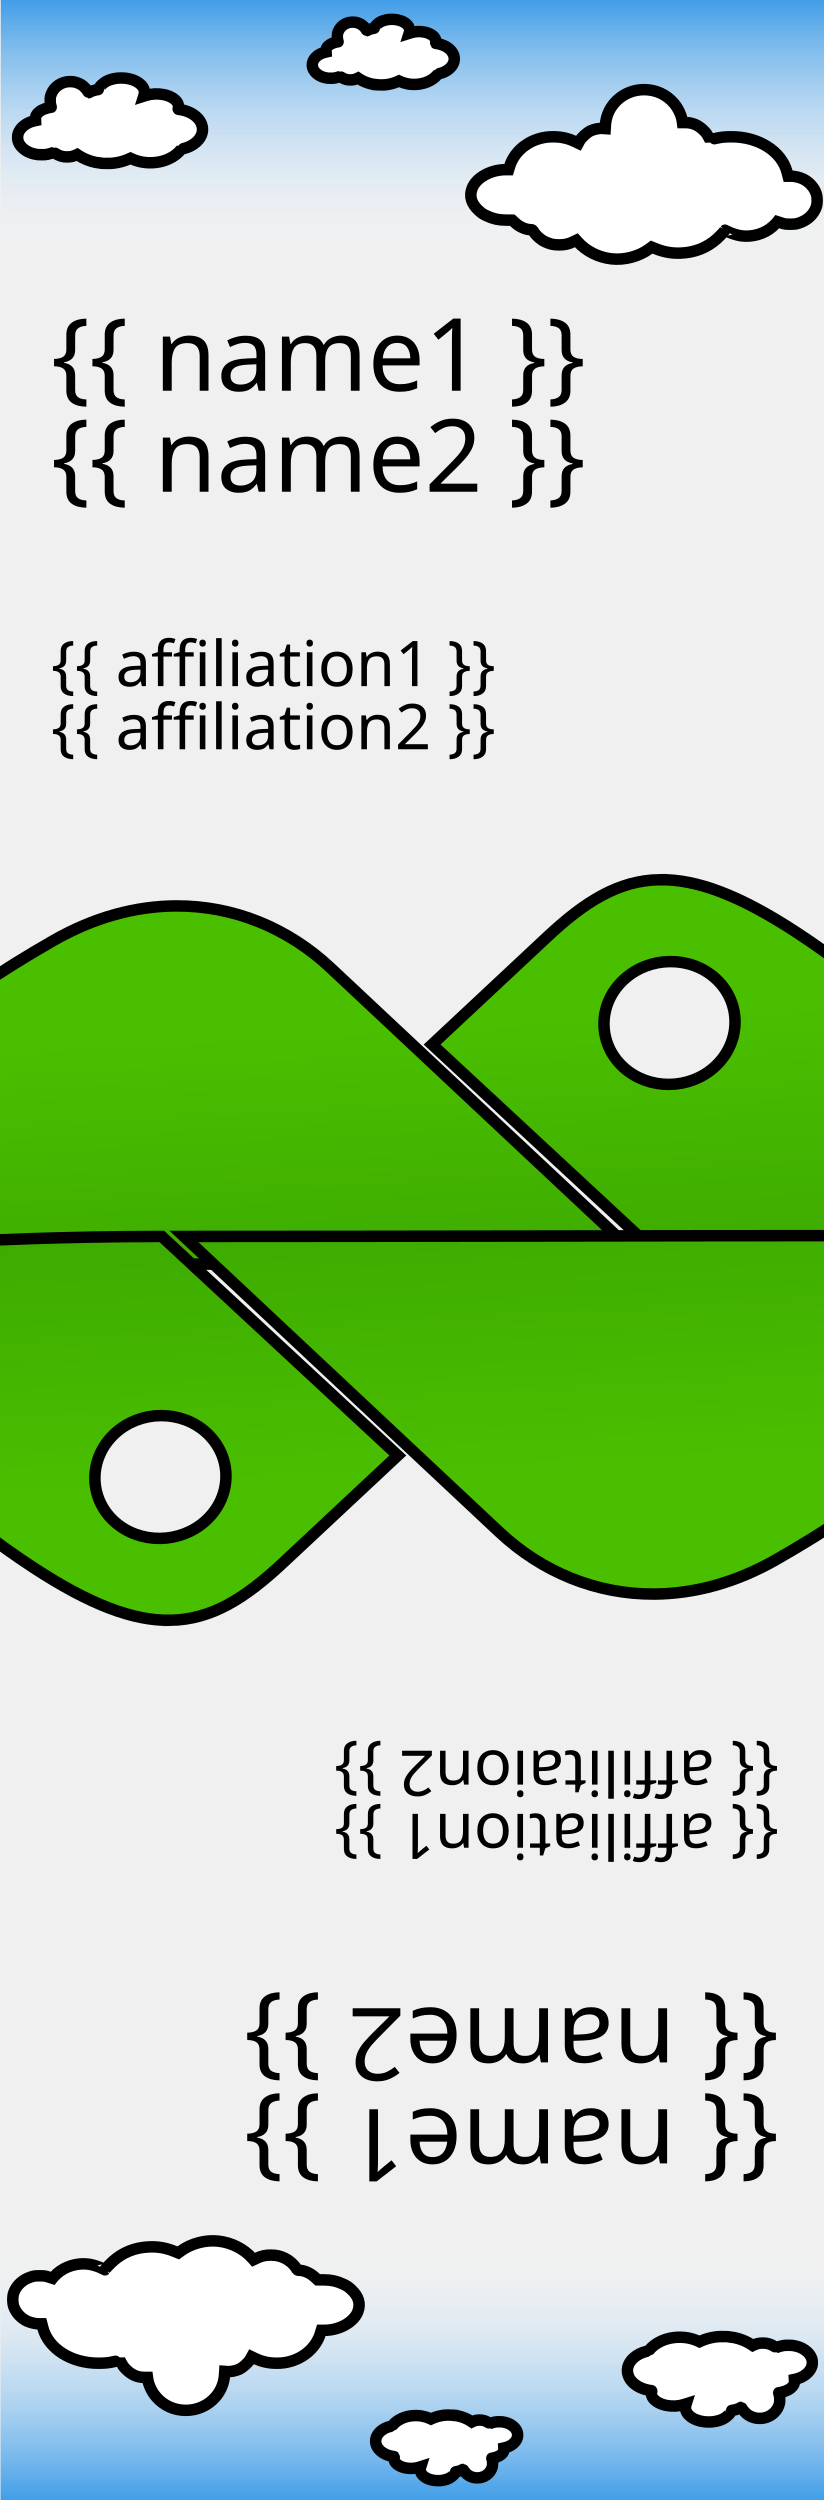
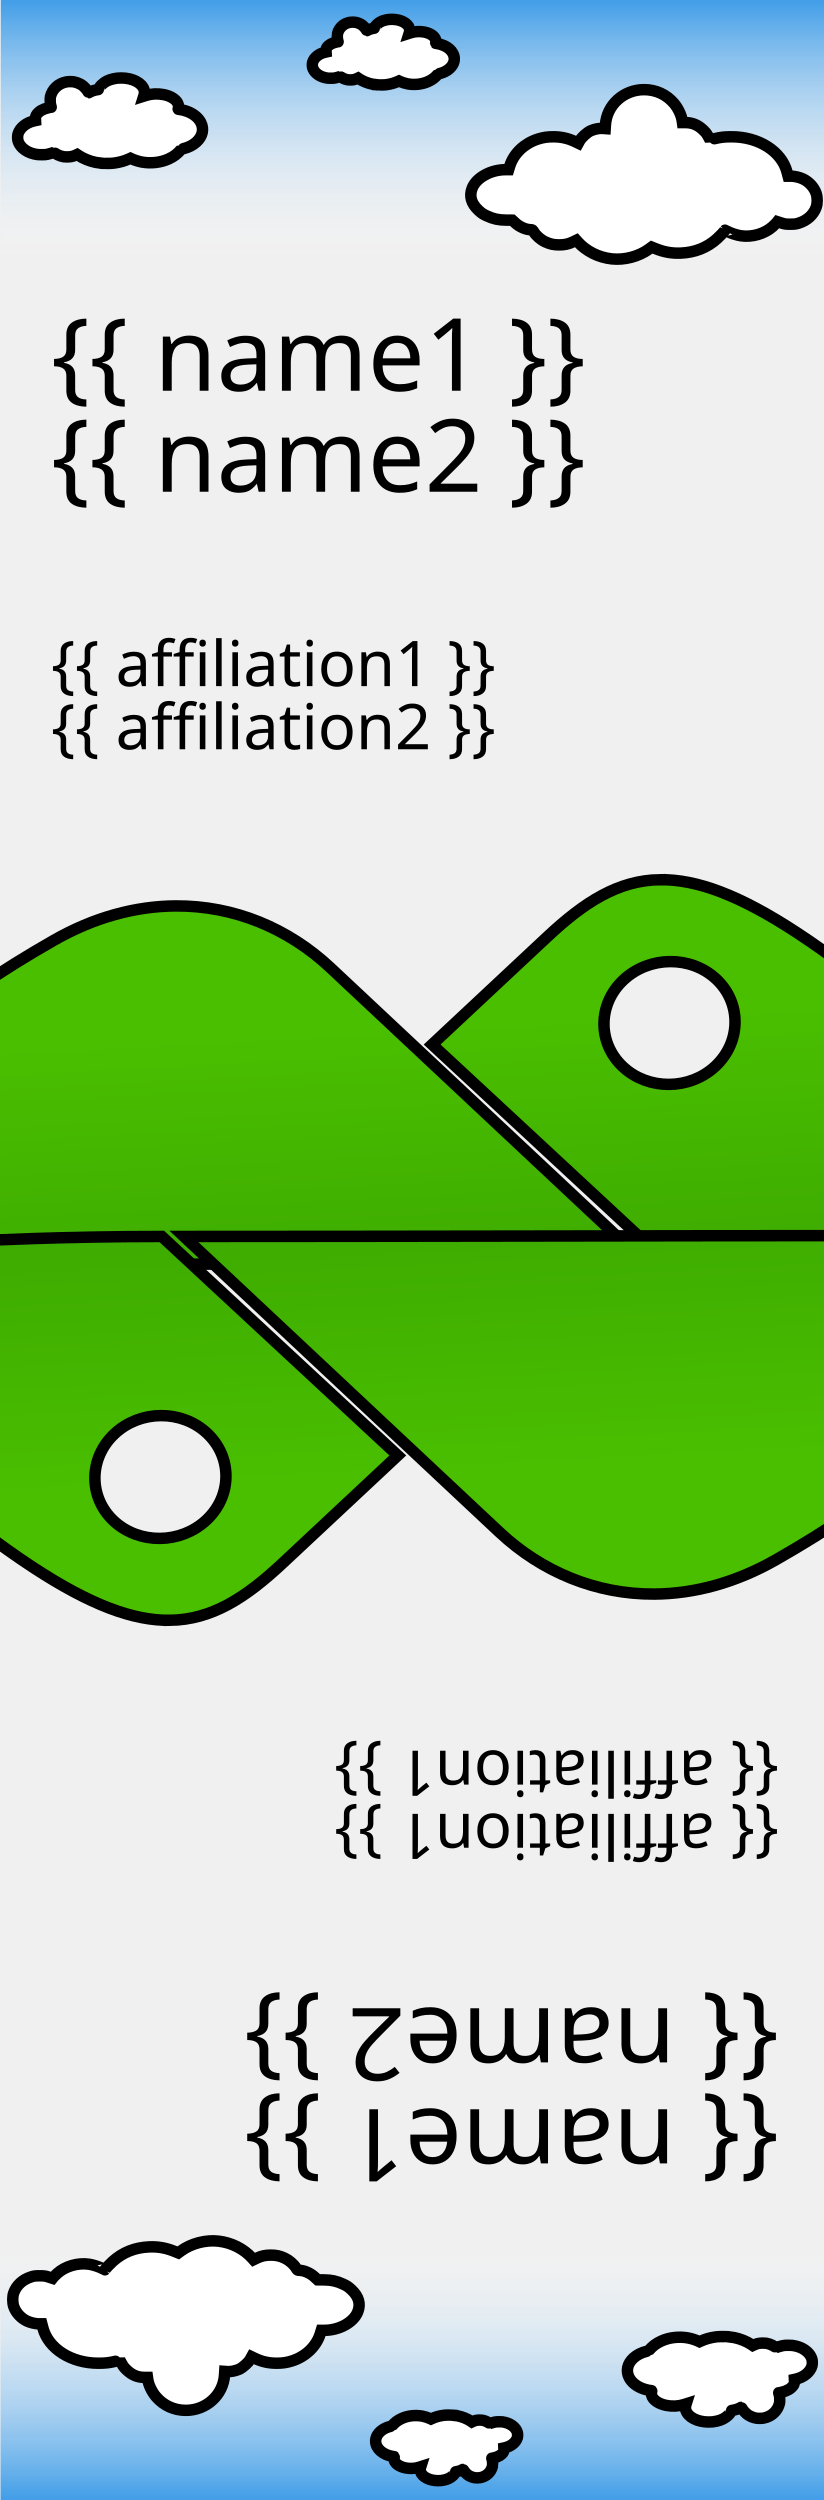
<svg xmlns="http://www.w3.org/2000/svg" xmlns:xlink="http://www.w3.org/1999/xlink" version="1.1" id="svg8019" viewBox="0 0 326.25 990" height="11in" width="3.625in">
  <defs id="defs8021">
    <linearGradient id="linearGradient8426">
      <stop style="stop-color:#449fe8;stop-opacity:1" offset="0" id="stop8428" />
      <stop style="stop-color:#ffffff;stop-opacity:0" offset="1" id="stop8430" />
    </linearGradient>
    <linearGradient id="linearGradient6747">
      <stop style="stop-color:#3c9c00;stop-opacity:1" offset="0" id="stop6749" />
      <stop style="stop-color:#309600;stop-opacity:1;" offset="1" id="stop6751" />
    </linearGradient>
    <clipPath clipPathUnits="userSpaceOnUse" id="clipPath3055">
      <path d="M 0,0 487,0 487,172 0,172 0,0 Z" id="path3057" />
    </clipPath>
    <linearGradient id="linearGradient2795">
      <stop id="stop2797" offset="0" style="stop-color:#b8b8b8;stop-opacity:0.498;" />
      <stop id="stop2799" offset="1" style="stop-color:#7f7f7f;stop-opacity:0;" />
    </linearGradient>
    <linearGradient id="linearGradient2787">
      <stop id="stop2789" offset="0" style="stop-color:#7f7f7f;stop-opacity:0.5;" />
      <stop id="stop2791" offset="1" style="stop-color:#7f7f7f;stop-opacity:0;" />
    </linearGradient>
    <linearGradient id="linearGradient3676">
      <stop id="stop3678" offset="0" style="stop-color:#b2b2b2;stop-opacity:0.5;" />
      <stop id="stop3680" offset="1" style="stop-color:#b3b3b3;stop-opacity:0;" />
    </linearGradient>
    <linearGradient id="linearGradient3236">
      <stop id="stop3244" offset="0" style="stop-color:#f4f4f4;stop-opacity:1" />
      <stop id="stop3240" offset="1" style="stop-color:white;stop-opacity:1" />
    </linearGradient>
    <linearGradient id="linearGradient4671">
      <stop id="stop4673" offset="0" style="stop-color:#ffd43b;stop-opacity:1;" />
      <stop id="stop4675" offset="1" style="stop-color:#ffe873;stop-opacity:1" />
    </linearGradient>
    <linearGradient id="linearGradient4689">
      <stop id="stop4691" offset="0" style="stop-color:#4abf00;stop-opacity:1;" />
      <stop id="stop4693" offset="1" style="stop-color:#309600;stop-opacity:1;" />
    </linearGradient>
    <linearGradient gradientTransform="translate(100.2702,99.61116)" gradientUnits="userSpaceOnUse" xlink:href="#linearGradient4671" id="linearGradient2987" y2="144.757" x2="-65.309" y1="144.757" x1="224.24" />
    <linearGradient gradientTransform="translate(100.2702,99.61116)" gradientUnits="userSpaceOnUse" xlink:href="#linearGradient4689" id="linearGradient2990" y2="76.313" x2="26.67" y1="77.476" x1="172.942" />
    <linearGradient y2="144.757" x2="-65.309" y1="144.757" x1="224.24" gradientTransform="matrix(0.562541,0,0,0.567972,-11.5974,-7.60954)" gradientUnits="userSpaceOnUse" id="linearGradient2255" xlink:href="#linearGradient4671" />
    <linearGradient y2="76.313" x2="26.67" y1="76.176" x1="172.942" gradientTransform="matrix(0.562541,0,0,0.567972,-11.5974,-7.60954)" gradientUnits="userSpaceOnUse" id="linearGradient2258" xlink:href="#linearGradient4689" />
    <radialGradient gradientUnits="userSpaceOnUse" gradientTransform="matrix(1,0,0,0.177966,0,108.7434)" r="29.037" fy="132.286" fx="61.519" cy="132.286" cx="61.519" id="radialGradient2801" xlink:href="#linearGradient2795" />
    <radialGradient r="29.037" fy="132.286" fx="61.519" cy="132.286" cx="61.519" gradientTransform="matrix(2.382716e-8,-0.296405,1.43676,4.683673e-7,-128.544,150.5202)" gradientUnits="userSpaceOnUse" id="radialGradient1480" xlink:href="#linearGradient2795" />
    <linearGradient id="linearGradient4125">
      <stop id="stop4127" offset="0" style="stop-color:#000080;stop-opacity:0.285;" />
      <stop id="stop4129" offset="1" style="stop-color:#000080;stop-opacity:0;" />
    </linearGradient>
    <linearGradient xlink:href="#linearGradient8426" id="linearGradient8442" gradientUnits="userSpaceOnUse" gradientTransform="matrix(1.794457,0,0,0.867541,-266.2916,412.7883)" x1="242.774" y1="167.559" x2="242.774" y2="285.925" />
    <linearGradient xlink:href="#linearGradient4689" id="linearGradient8444" gradientUnits="userSpaceOnUse" gradientTransform="matrix(2.03567,1.907945,-2.056054,1.92705,155.2532,689.5939)" x1="78.698" y1="63.044" x2="135.665" y2="114.398" />
    <linearGradient y2="285.925" x2="242.774" y1="167.559" x1="242.774" gradientTransform="matrix(1.794457,0,0,0.867541,-266.2916,412.7883)" gradientUnits="userSpaceOnUse" id="linearGradient4469" xlink:href="#linearGradient8426" />
    <linearGradient y2="114.398" x2="135.665" y1="63.044" x1="78.698" gradientTransform="matrix(2.03567,1.907945,-2.056054,1.92705,155.2532,689.5939)" gradientUnits="userSpaceOnUse" id="linearGradient4471" xlink:href="#linearGradient4689" />
  </defs>
  <g transform="translate(0,-62.36216)" id="layer1">
    <g transform="translate(0,-495)" id="g4377">
      <g id="g4423">
        <g transform="matrix(1.621136,1.519421,-1.621136,1.519421,-1218.003,-1250.4)" style="font-style:normal;font-weight:normal;font-size:40px;line-height:125%;font-family:gotham;-inkscape-font-specification:gotham;letter-spacing:0px;word-spacing:0px;fill:#808080;fill-opacity:1;stroke:none" id="text2995" />
        <g transform="matrix(1.621136,1.519421,-1.621136,1.519421,-2973.005,-1110.665)" style="font-style:normal;font-weight:normal;font-size:40px;line-height:125%;font-family:gotham;-inkscape-font-specification:gotham;letter-spacing:0px;word-spacing:0px;fill:#000000;fill-opacity:1;stroke:none" id="flowRoot3804" />
        <g transform="matrix(1.621136,1.519421,-1.621136,1.519421,-1218.003,-1250.4)" style="font-style:normal;font-weight:normal;font-size:40px;line-height:125%;font-family:gotham;-inkscape-font-specification:gotham;letter-spacing:0px;word-spacing:0px;fill:#000000;fill-opacity:1;stroke:none" id="text3976" />
        <rect style="color:#000000;display:inline;overflow:visible;visibility:visible;opacity:1;fill:url(#linearGradient8442);fill-opacity:1;fill-rule:nonzero;stroke:none;stroke-width:2.5;stroke-linecap:butt;stroke-linejoin:miter;stroke-miterlimit:4;stroke-dasharray:none;stroke-dashoffset:0;stroke-opacity:1;marker:none;enable-background:accumulate" id="rect8432" width="328.129" height="158.636" x="0.313" y="557.362" />
        <path id="path8434" d="m 255.044,592.86 c -8.105,0 -14.789,6.102 -15.293,13.962 l -0.094,1.465 -1.048,-0.075 c -1.347,-0.096 -3.202,0.274 -4.687,0.934 -1.441,0.641 -3.676,2.677 -4.414,4.022 l -0.496,0.905 -1.295,-0.62 c -2.766,-1.325 -5.475,-1.927 -8.664,-1.926 -2.264,5.7e-4 -3.97,0.254 -5.979,0.886 -5.469,1.721 -9.705,5.794 -11.247,10.814 l -0.407,1.326 -1.23,0 c -5.872,0 -11.608,3.181 -13.215,7.331 -1.217,3.142 -0.378,6.076 2.502,8.752 1.262,1.173 1.763,1.511 3.279,2.212 2.634,1.219 4.611,1.653 7.664,1.682 l 2.447,0.022 1.237,1.135 c 1.715,1.574 4.195,2.639 6.142,2.639 0.592,0 0.669,0.06 1.186,0.924 0.868,1.448 2.765,3.092 4.468,3.875 1.978,0.909 3.302,1.203 5.465,1.214 2.182,0.012 3.74,-0.327 5.575,-1.206 l 1.298,-0.623 0.536,0.598 c 3.339,3.731 8.195,6.181 13.416,6.768 5.05,0.568 10.748,-0.925 14.793,-3.875 l 1.08,-0.789 1.658,0.666 c 3.287,1.321 6.387,1.86 9.873,1.714 5.648,-0.237 10.44,-2.155 14.452,-5.785 1.222,-1.106 2.737,-2.732 3.062,-3.286 0.015,-0.025 0.48,0.207 1.034,0.515 1.184,0.658 3.631,1.452 5.207,1.69 4.472,0.676 9.466,-0.776 12.678,-3.685 0.634,-0.574 1.303,-1.234 1.486,-1.466 l 0.335,-0.422 1.534,0.495 c 1.382,0.446 1.739,0.495 3.591,0.495 1.804,-5e-4 2.225,-0.055 3.426,-0.446 3.316,-1.08 5.689,-3.248 6.787,-6.205 0.571,-1.535 0.567,-3.974 -0.006,-5.614 -0.82,-2.348 -2.822,-4.529 -5.185,-5.647 -1.366,-0.646 -3.353,-1.109 -4.763,-1.109 l -1.142,0 -0.447,-1.691 c -2.154,-8.16 -11.19,-13.899 -21.895,-13.905 -2.835,-0.002 -4.313,0.162 -6.821,0.757 -0.971,0.23 -1.784,0.393 -1.806,0.36 -0.021,-0.032 -0.344,-0.637 -0.716,-1.344 -0.514,-0.977 -1.007,-1.593 -2.052,-2.572 -2.054,-1.923 -4.221,-2.81 -6.872,-2.81 l -1.228,0 -0.114,-0.804 c -0.305,-2.158 -1.633,-4.939 -3.277,-6.863 -2.98,-3.486 -7.157,-5.391 -11.821,-5.391 z" style="color:#000000;display:inline;overflow:visible;visibility:visible;opacity:1;fill:#ffffff;fill-opacity:1;fill-rule:nonzero;stroke:#000000;stroke-width:4.547;stroke-linecap:butt;stroke-linejoin:miter;stroke-miterlimit:4;stroke-dasharray:none;stroke-dashoffset:0;stroke-opacity:1;marker:none;enable-background:accumulate" />
        <path style="opacity:1;fill:url(#linearGradient8444);fill-opacity:1;stroke:#000000;stroke-width:4.547;stroke-miterlimit:4;stroke-dasharray:none;stroke-opacity:1" d="m 261.331,905.725 c -16.504,0.232 -29.873,8.814 -44.753,22.761 l -45.461,42.509 93.454,86.73 c 39.846,0 71.477,-1.656 71.477,-1.656 l 0,-114.82 c -6.911,-5.281 -13.781,-10.176 -20.505,-14.582 -22.648,-14.851 -39.65,-21.146 -54.212,-20.941 z M 69.555,916.108 c -15.779,0.1 -32.295,4.451 -48.536,13.791 -10.55,6.048 -19.889,11.834 -28.413,17.702 l 0,110.452 c 64.767,0 180.598,-0.329 263.217,-0.329 L 167.258,974.712 130.846,940.585 C 114.103,924.893 92.616,915.962 69.555,916.108 Z m 195.776,22.042 c 6.654,-0.061 13.289,2.251 18.318,6.964 10.022,9.393 9.886,24.865 -0.345,34.454 -10.195,9.555 -26.628,9.613 -36.65,0.22 -10.058,-9.427 -9.964,-24.792 0.231,-34.347 5.116,-4.795 11.793,-7.23 18.446,-7.291 z" id="path8436" />
        <path style="opacity:1;fill:#ffffff;fill-opacity:1;stroke:#000000;stroke-width:4.547;stroke-miterlimit:4;stroke-dasharray:none;stroke-opacity:1" d="m 40.713,622.075 c -0.629,-0.053 -2.265,-0.286 -2.843,-0.406 -2.462,-0.51 -5.016,-1.559 -6.872,-2.823 l -0.452,-0.307 -0.466,0.22 c -1.139,0.537 -2.108,0.742 -3.513,0.742 -1.137,0 -1.598,-0.066 -2.549,-0.365 -0.717,-0.226 -1.602,-0.659 -2.173,-1.063 -0.273,-0.193 -0.541,-0.338 -0.596,-0.322 -0.055,0.016 -0.442,0.144 -0.859,0.285 -0.417,0.141 -1.139,0.331 -1.605,0.423 -0.756,0.149 -0.998,0.167 -2.251,0.172 -1.473,0.005 -1.859,-0.035 -3.076,-0.319 -1.772,-0.414 -3.298,-1.198 -4.488,-2.306 -0.929,-0.865 -1.532,-1.81 -1.842,-2.886 -0.205,-0.712 -0.205,-1.983 -9.4e-5,-2.696 0.706,-2.448 3.25,-4.505 6.436,-5.204 l 0.508,-0.111 -0.031,-0.611 c -0.055,-1.079 0.3,-1.815 1.302,-2.693 0.626,-0.549 1.347,-0.966 2.27,-1.313 0.68,-0.256 2.18,-0.63 2.523,-0.63 0.222,0 0.227,0.066 -0.061,-0.909 -0.17,-0.576 -0.186,-0.721 -0.19,-1.787 -0.004,-0.768 0.025,-1.276 0.084,-1.504 0.409,-1.582 1.098,-2.771 2.218,-3.825 1.105,-1.04 2.461,-1.718 4.08,-2.041 0.696,-0.139 2.149,-0.155 2.876,-0.033 1.06,0.179 2.249,0.631 3.153,1.2 0.939,0.592 2.155,1.902 2.613,2.819 0.085,0.169 0.173,0.309 0.197,0.31 0.024,10e-4 0.238,-0.108 0.476,-0.244 0.797,-0.454 1.877,-0.805 2.914,-0.947 0.368,-0.05 0.545,-0.102 0.545,-0.158 0,-0.046 0.142,-0.346 0.316,-0.667 0.267,-0.494 0.424,-0.685 1.02,-1.246 1.208,-1.137 2.533,-1.803 4.466,-2.246 1.161,-0.266 1.922,-0.347 3.227,-0.344 4.468,0.009 8.217,1.976 9.008,4.726 0.16,0.556 0.149,1.524 -0.024,2.07 l -0.129,0.409 0.84,-0.265 c 2.194,-0.693 4.639,-0.822 6.998,-0.367 3.077,0.593 5.376,2.171 5.844,4.01 0.096,0.377 0.098,1.178 0.006,1.477 -0.107,0.344 -0.096,0.357 0.35,0.404 1.17,0.122 2.745,0.554 3.927,1.079 2.14,0.949 3.793,2.411 4.651,4.114 1.322,2.623 0.662,5.51 -1.762,7.708 -1.373,1.244 -3.117,2.133 -5.149,2.624 -0.429,0.104 -0.797,0.208 -0.817,0.233 -1.551,1.835 -2.932,2.883 -5.1,3.873 -3.06,1.397 -6.941,1.845 -10.47,1.21 -1.331,-0.24 -3.02,-0.771 -4.15,-1.306 l -0.427,-0.202 -0.715,0.318 c -1.744,0.776 -3.511,1.268 -5.653,1.575 -0.721,0.103 -1.322,0.138 -2.608,0.153 -0.92,0.011 -1.808,0.009 -1.973,-0.005 z" id="path8438" />
        <path id="path8440" d="m 149.583,590.992 c -0.483,-0.041 -1.739,-0.22 -2.183,-0.312 -1.89,-0.392 -3.851,-1.197 -5.277,-2.167 l -0.347,-0.236 -0.358,0.169 c -0.874,0.413 -1.618,0.57 -2.698,0.57 -0.873,0 -1.227,-0.051 -1.957,-0.28 -0.55,-0.173 -1.23,-0.506 -1.668,-0.816 -0.209,-0.148 -0.415,-0.26 -0.457,-0.248 -0.043,0.012 -0.339,0.111 -0.659,0.219 -0.32,0.108 -0.875,0.254 -1.232,0.325 -0.58,0.114 -0.766,0.129 -1.729,0.132 -1.131,0.004 -1.428,-0.027 -2.362,-0.245 -1.36,-0.318 -2.532,-0.92 -3.446,-1.771 -0.713,-0.664 -1.176,-1.39 -1.415,-2.216 -0.158,-0.547 -0.158,-1.523 -1e-4,-2.07 0.542,-1.879 2.496,-3.459 4.942,-3.996 l 0.39,-0.085 -0.024,-0.469 c -0.043,-0.829 0.231,-1.394 1,-2.068 0.481,-0.422 1.034,-0.741 1.743,-1.008 0.522,-0.196 1.674,-0.484 1.937,-0.484 0.171,0 0.174,0.05 -0.047,-0.698 -0.131,-0.442 -0.143,-0.553 -0.146,-1.372 -0.002,-0.589 0.019,-0.98 0.064,-1.155 0.314,-1.215 0.843,-2.127 1.703,-2.937 0.849,-0.799 1.89,-1.319 3.133,-1.567 0.534,-0.107 1.65,-0.119 2.208,-0.025 0.814,0.137 1.727,0.485 2.421,0.922 0.721,0.454 1.654,1.461 2.006,2.164 0.065,0.13 0.133,0.237 0.151,0.238 0.019,9.1e-4 0.183,-0.083 0.366,-0.187 0.612,-0.348 1.441,-0.618 2.238,-0.727 0.283,-0.039 0.419,-0.078 0.419,-0.121 0,-0.035 0.109,-0.265 0.243,-0.512 0.205,-0.379 0.326,-0.526 0.783,-0.957 0.928,-0.873 1.945,-1.385 3.429,-1.724 0.891,-0.204 1.476,-0.266 2.478,-0.264 3.43,0.007 6.309,1.517 6.916,3.629 0.123,0.427 0.114,1.17 -0.019,1.59 l -0.099,0.314 0.645,-0.204 c 1.684,-0.532 3.562,-0.631 5.373,-0.282 2.362,0.455 4.128,1.667 4.487,3.079 0.074,0.289 0.076,0.905 0.004,1.134 -0.083,0.264 -0.074,0.274 0.268,0.31 0.898,0.093 2.107,0.426 3.016,0.828 1.643,0.729 2.912,1.851 3.571,3.159 1.015,2.014 0.508,4.231 -1.353,5.918 -1.054,0.955 -2.393,1.638 -3.953,2.015 -0.329,0.08 -0.612,0.16 -0.628,0.179 -1.191,1.409 -2.251,2.214 -3.916,2.974 -2.35,1.072 -5.33,1.417 -8.039,0.929 -1.022,-0.184 -2.319,-0.592 -3.187,-1.002 l -0.328,-0.155 -0.549,0.244 c -1.339,0.596 -2.696,0.974 -4.34,1.209 -0.553,0.079 -1.015,0.106 -2.003,0.118 -0.706,0.009 -1.388,0.007 -1.515,-0.004 z" style="opacity:1;fill:#ffffff;fill-opacity:1;stroke:#000000;stroke-width:4.547;stroke-miterlimit:4;stroke-dasharray:none;stroke-opacity:1" />
        <text id="text9220" y="712.1" x="20.276" style="font-style:normal;font-variant:normal;font-weight:normal;font-stretch:normal;font-size:15px;line-height:100%;font-family:Gotham;-inkscape-font-specification:Gotham;letter-spacing:0px;word-spacing:0px;fill:#000000;fill-opacity:1;stroke:none;stroke-width:1px;stroke-linecap:butt;stroke-linejoin:miter;stroke-opacity:1" xml:space="preserve">
          <tspan style="font-style:normal;font-variant:normal;font-weight:500;font-stretch:normal;font-size:40px;line-height:100%;font-family:Montserrat;-inkscape-font-specification:'Montserrat Medium'" y="712.1" x="20.276" id="tspan9222">{{ name1 }}</tspan>
          <tspan id="tspan9224" style="font-style:normal;font-variant:normal;font-weight:500;font-stretch:normal;font-size:40px;line-height:100%;font-family:Montserrat;-inkscape-font-specification:'Montserrat Medium'" y="752.1" x="20.276">{{ name2 }}</tspan>
        </text>
        <text xml:space="preserve" style="font-style:normal;font-variant:normal;font-weight:normal;font-stretch:normal;font-size:15px;line-height:100%;font-family:Gotham;-inkscape-font-specification:Gotham;letter-spacing:0px;word-spacing:0px;fill:#000000;fill-opacity:1;stroke:none;stroke-width:1px;stroke-linecap:butt;stroke-linejoin:miter;stroke-opacity:1" x="20.276" y="829.065" id="text9226">
          <tspan x="20.276" y="829.065" style="font-style:normal;font-variant:normal;font-weight:normal;font-stretch:normal;font-size:25px;line-height:100%;font-family:Montserrat;-inkscape-font-specification:Montserrat" id="tspan9230">{{ affiliation1 }}</tspan>
          <tspan id="tspan9234" x="20.276" y="854.065" style="font-style:normal;font-variant:normal;font-weight:normal;font-stretch:normal;font-size:25px;line-height:100%;font-family:Montserrat;-inkscape-font-specification:Montserrat">{{ affiliation2 }}</tspan>
        </text>
      </g>
      <g transform="matrix(-1,0,0,-1,328.6554,2104.724)" id="g4439">
        <g id="g4441" style="font-style:normal;font-weight:normal;font-size:40px;line-height:125%;font-family:gotham;-inkscape-font-specification:gotham;letter-spacing:0px;word-spacing:0px;fill:#808080;fill-opacity:1;stroke:none" transform="matrix(1.621136,1.519421,-1.621136,1.519421,-1218.003,-1250.4)" />
        <g id="g4443" style="font-style:normal;font-weight:normal;font-size:40px;line-height:125%;font-family:gotham;-inkscape-font-specification:gotham;letter-spacing:0px;word-spacing:0px;fill:#000000;fill-opacity:1;stroke:none" transform="matrix(1.621136,1.519421,-1.621136,1.519421,-2973.005,-1110.665)" />
        <g id="g4445" style="font-style:normal;font-weight:normal;font-size:40px;line-height:125%;font-family:gotham;-inkscape-font-specification:gotham;letter-spacing:0px;word-spacing:0px;fill:#000000;fill-opacity:1;stroke:none" transform="matrix(1.621136,1.519421,-1.621136,1.519421,-1218.003,-1250.4)" />
        <rect y="557.362" x="0.313" height="158.636" width="328.129" id="rect4447" style="color:#000000;display:inline;overflow:visible;visibility:visible;opacity:1;fill:url(#linearGradient4469);fill-opacity:1;fill-rule:nonzero;stroke:none;stroke-width:2.5;stroke-linecap:butt;stroke-linejoin:miter;stroke-miterlimit:4;stroke-dasharray:none;stroke-dashoffset:0;stroke-opacity:1;marker:none;enable-background:accumulate" />
        <path style="color:#000000;display:inline;overflow:visible;visibility:visible;opacity:1;fill:#ffffff;fill-opacity:1;fill-rule:nonzero;stroke:#000000;stroke-width:4.547;stroke-linecap:butt;stroke-linejoin:miter;stroke-miterlimit:4;stroke-dasharray:none;stroke-dashoffset:0;stroke-opacity:1;marker:none;enable-background:accumulate" d="m 255.044,592.86 c -8.105,0 -14.789,6.102 -15.293,13.962 l -0.094,1.465 -1.048,-0.075 c -1.347,-0.096 -3.202,0.274 -4.687,0.934 -1.441,0.641 -3.676,2.677 -4.414,4.022 l -0.496,0.905 -1.295,-0.62 c -2.766,-1.325 -5.475,-1.927 -8.664,-1.926 -2.264,5.7e-4 -3.97,0.254 -5.979,0.886 -5.469,1.721 -9.705,5.794 -11.247,10.814 l -0.407,1.326 -1.23,0 c -5.872,0 -11.608,3.181 -13.215,7.331 -1.217,3.142 -0.378,6.076 2.502,8.752 1.262,1.173 1.763,1.511 3.279,2.212 2.634,1.219 4.611,1.653 7.664,1.682 l 2.447,0.022 1.237,1.135 c 1.715,1.574 4.195,2.639 6.142,2.639 0.592,0 0.669,0.06 1.186,0.924 0.868,1.448 2.765,3.092 4.468,3.875 1.978,0.909 3.302,1.203 5.465,1.214 2.182,0.012 3.74,-0.327 5.575,-1.206 l 1.298,-0.623 0.536,0.598 c 3.339,3.731 8.195,6.181 13.416,6.768 5.05,0.568 10.748,-0.925 14.793,-3.875 l 1.08,-0.789 1.658,0.666 c 3.287,1.321 6.387,1.86 9.873,1.714 5.648,-0.237 10.44,-2.155 14.452,-5.785 1.222,-1.106 2.737,-2.732 3.062,-3.286 0.015,-0.025 0.48,0.207 1.034,0.515 1.184,0.658 3.631,1.452 5.207,1.69 4.472,0.676 9.466,-0.776 12.678,-3.685 0.634,-0.574 1.303,-1.234 1.486,-1.466 l 0.335,-0.422 1.534,0.495 c 1.382,0.446 1.739,0.495 3.591,0.495 1.804,-5e-4 2.225,-0.055 3.426,-0.446 3.316,-1.08 5.689,-3.248 6.787,-6.205 0.571,-1.535 0.567,-3.974 -0.006,-5.614 -0.82,-2.348 -2.822,-4.529 -5.185,-5.647 -1.366,-0.646 -3.353,-1.109 -4.763,-1.109 l -1.142,0 -0.447,-1.691 c -2.154,-8.16 -11.19,-13.899 -21.895,-13.905 -2.835,-0.002 -4.313,0.162 -6.821,0.757 -0.971,0.23 -1.784,0.393 -1.806,0.36 -0.021,-0.032 -0.344,-0.637 -0.716,-1.344 -0.514,-0.977 -1.007,-1.593 -2.052,-2.572 -2.054,-1.923 -4.221,-2.81 -6.872,-2.81 l -1.228,0 -0.114,-0.804 c -0.305,-2.158 -1.633,-4.939 -3.277,-6.863 -2.98,-3.486 -7.157,-5.391 -11.821,-5.391 z" id="path4449" />
        <path id="path4451" d="m 261.331,905.725 c -16.504,0.232 -29.873,8.814 -44.753,22.761 l -45.461,42.509 93.454,86.73 c 39.846,0 71.477,-1.656 71.477,-1.656 l 0,-114.82 c -6.911,-5.281 -13.781,-10.176 -20.505,-14.582 -22.648,-14.851 -39.65,-21.146 -54.212,-20.941 z M 69.555,916.108 c -15.779,0.1 -32.295,4.451 -48.536,13.791 -10.55,6.048 -19.889,11.834 -28.413,17.702 l 0,110.452 c 64.767,0 180.598,-0.329 263.217,-0.329 L 167.258,974.712 130.846,940.585 C 114.103,924.893 92.616,915.962 69.555,916.108 Z m 195.776,22.042 c 6.654,-0.061 13.289,2.251 18.318,6.964 10.022,9.393 9.886,24.865 -0.345,34.454 -10.195,9.555 -26.628,9.613 -36.65,0.22 -10.058,-9.427 -9.964,-24.792 0.231,-34.347 5.116,-4.795 11.793,-7.23 18.446,-7.291 z" style="opacity:1;fill:url(#linearGradient4471);fill-opacity:1;stroke:#000000;stroke-width:4.547;stroke-miterlimit:4;stroke-dasharray:none;stroke-opacity:1" />
        <path id="path4453" d="m 40.713,622.075 c -0.629,-0.053 -2.265,-0.286 -2.843,-0.406 -2.462,-0.51 -5.016,-1.559 -6.872,-2.823 l -0.452,-0.307 -0.466,0.22 c -1.139,0.537 -2.108,0.742 -3.513,0.742 -1.137,0 -1.598,-0.066 -2.549,-0.365 -0.717,-0.226 -1.602,-0.659 -2.173,-1.063 -0.273,-0.193 -0.541,-0.338 -0.596,-0.322 -0.055,0.016 -0.442,0.144 -0.859,0.285 -0.417,0.141 -1.139,0.331 -1.605,0.423 -0.756,0.149 -0.998,0.167 -2.251,0.172 -1.473,0.005 -1.859,-0.035 -3.076,-0.319 -1.772,-0.414 -3.298,-1.198 -4.488,-2.306 -0.929,-0.865 -1.532,-1.81 -1.842,-2.886 -0.205,-0.712 -0.205,-1.983 -9.4e-5,-2.696 0.706,-2.448 3.25,-4.505 6.436,-5.204 l 0.508,-0.111 -0.031,-0.611 c -0.055,-1.079 0.3,-1.815 1.302,-2.693 0.626,-0.549 1.347,-0.966 2.27,-1.313 0.68,-0.256 2.18,-0.63 2.523,-0.63 0.222,0 0.227,0.066 -0.061,-0.909 -0.17,-0.576 -0.186,-0.721 -0.19,-1.787 -0.004,-0.768 0.025,-1.276 0.084,-1.504 0.409,-1.582 1.098,-2.771 2.218,-3.825 1.105,-1.04 2.461,-1.718 4.08,-2.041 0.696,-0.139 2.149,-0.155 2.876,-0.033 1.06,0.179 2.249,0.631 3.153,1.2 0.939,0.592 2.155,1.902 2.613,2.819 0.085,0.169 0.173,0.309 0.197,0.31 0.024,10e-4 0.238,-0.108 0.476,-0.244 0.797,-0.454 1.877,-0.805 2.914,-0.947 0.368,-0.05 0.545,-0.102 0.545,-0.158 0,-0.046 0.142,-0.346 0.316,-0.667 0.267,-0.494 0.424,-0.685 1.02,-1.246 1.208,-1.137 2.533,-1.803 4.466,-2.246 1.161,-0.266 1.922,-0.347 3.227,-0.344 4.468,0.009 8.217,1.976 9.008,4.726 0.16,0.556 0.149,1.524 -0.024,2.07 l -0.129,0.409 0.84,-0.265 c 2.194,-0.693 4.639,-0.822 6.998,-0.367 3.077,0.593 5.376,2.171 5.844,4.01 0.096,0.377 0.098,1.178 0.006,1.477 -0.107,0.344 -0.096,0.357 0.35,0.404 1.17,0.122 2.745,0.554 3.927,1.079 2.14,0.949 3.793,2.411 4.651,4.114 1.322,2.623 0.662,5.51 -1.762,7.708 -1.373,1.244 -3.117,2.133 -5.149,2.624 -0.429,0.104 -0.797,0.208 -0.817,0.233 -1.551,1.835 -2.932,2.883 -5.1,3.873 -3.06,1.397 -6.941,1.845 -10.47,1.21 -1.331,-0.24 -3.02,-0.771 -4.15,-1.306 l -0.427,-0.202 -0.715,0.318 c -1.744,0.776 -3.511,1.268 -5.653,1.575 -0.721,0.103 -1.322,0.138 -2.608,0.153 -0.92,0.011 -1.808,0.009 -1.973,-0.005 z" style="opacity:1;fill:#ffffff;fill-opacity:1;stroke:#000000;stroke-width:4.547;stroke-miterlimit:4;stroke-dasharray:none;stroke-opacity:1" />
        <path style="opacity:1;fill:#ffffff;fill-opacity:1;stroke:#000000;stroke-width:4.547;stroke-miterlimit:4;stroke-dasharray:none;stroke-opacity:1" d="m 149.583,590.992 c -0.483,-0.041 -1.739,-0.22 -2.183,-0.312 -1.89,-0.392 -3.851,-1.197 -5.277,-2.167 l -0.347,-0.236 -0.358,0.169 c -0.874,0.413 -1.618,0.57 -2.698,0.57 -0.873,0 -1.227,-0.051 -1.957,-0.28 -0.55,-0.173 -1.23,-0.506 -1.668,-0.816 -0.209,-0.148 -0.415,-0.26 -0.457,-0.248 -0.043,0.012 -0.339,0.111 -0.659,0.219 -0.32,0.108 -0.875,0.254 -1.232,0.325 -0.58,0.114 -0.766,0.129 -1.729,0.132 -1.131,0.004 -1.428,-0.027 -2.362,-0.245 -1.36,-0.318 -2.532,-0.92 -3.446,-1.771 -0.713,-0.664 -1.176,-1.39 -1.415,-2.216 -0.158,-0.547 -0.158,-1.523 -1e-4,-2.07 0.542,-1.879 2.496,-3.459 4.942,-3.996 l 0.39,-0.085 -0.024,-0.469 c -0.043,-0.829 0.231,-1.394 1,-2.068 0.481,-0.422 1.034,-0.741 1.743,-1.008 0.522,-0.196 1.674,-0.484 1.937,-0.484 0.171,0 0.174,0.05 -0.047,-0.698 -0.131,-0.442 -0.143,-0.553 -0.146,-1.372 -0.002,-0.589 0.019,-0.98 0.064,-1.155 0.314,-1.215 0.843,-2.127 1.703,-2.937 0.849,-0.799 1.89,-1.319 3.133,-1.567 0.534,-0.107 1.65,-0.119 2.208,-0.025 0.814,0.137 1.727,0.485 2.421,0.922 0.721,0.454 1.654,1.461 2.006,2.164 0.065,0.13 0.133,0.237 0.151,0.238 0.019,9.1e-4 0.183,-0.083 0.366,-0.187 0.612,-0.348 1.441,-0.618 2.238,-0.727 0.283,-0.039 0.419,-0.078 0.419,-0.121 0,-0.035 0.109,-0.265 0.243,-0.512 0.205,-0.379 0.326,-0.526 0.783,-0.957 0.928,-0.873 1.945,-1.385 3.429,-1.724 0.891,-0.204 1.476,-0.266 2.478,-0.264 3.43,0.007 6.309,1.517 6.916,3.629 0.123,0.427 0.114,1.17 -0.019,1.59 l -0.099,0.314 0.645,-0.204 c 1.684,-0.532 3.562,-0.631 5.373,-0.282 2.362,0.455 4.128,1.667 4.487,3.079 0.074,0.289 0.076,0.905 0.004,1.134 -0.083,0.264 -0.074,0.274 0.268,0.31 0.898,0.093 2.107,0.426 3.016,0.828 1.643,0.729 2.912,1.851 3.571,3.159 1.015,2.014 0.508,4.231 -1.353,5.918 -1.054,0.955 -2.393,1.638 -3.953,2.015 -0.329,0.08 -0.612,0.16 -0.628,0.179 -1.191,1.409 -2.251,2.214 -3.916,2.974 -2.35,1.072 -5.33,1.417 -8.039,0.929 -1.022,-0.184 -2.319,-0.592 -3.187,-1.002 l -0.328,-0.155 -0.549,0.244 c -1.339,0.596 -2.696,0.974 -4.34,1.209 -0.553,0.079 -1.015,0.106 -2.003,0.118 -0.706,0.009 -1.388,0.007 -1.515,-0.004 z" id="path4455" />
        <text xml:space="preserve" style="font-style:normal;font-variant:normal;font-weight:normal;font-stretch:normal;font-size:15px;line-height:100%;font-family:Gotham;-inkscape-font-specification:Gotham;letter-spacing:0px;word-spacing:0px;fill:#000000;fill-opacity:1;stroke:none;stroke-width:1px;stroke-linecap:butt;stroke-linejoin:miter;stroke-opacity:1" x="20.276" y="712.1" id="text4457">
          <tspan id="tspan4459" x="20.276" y="712.1" style="font-style:normal;font-variant:normal;font-weight:500;font-stretch:normal;font-size:40px;line-height:100%;font-family:Montserrat;-inkscape-font-specification:'Montserrat Medium'">{{ name1 }}</tspan>
          <tspan x="20.276" y="752.1" style="font-style:normal;font-variant:normal;font-weight:500;font-stretch:normal;font-size:40px;line-height:100%;font-family:Montserrat;-inkscape-font-specification:'Montserrat Medium'" id="tspan4461">{{ name2 }}</tspan>
        </text>
        <text id="text4463" y="829.065" x="20.276" style="font-style:normal;font-variant:normal;font-weight:normal;font-stretch:normal;font-size:15px;line-height:100%;font-family:Gotham;-inkscape-font-specification:Gotham;letter-spacing:0px;word-spacing:0px;fill:#000000;fill-opacity:1;stroke:none;stroke-width:1px;stroke-linecap:butt;stroke-linejoin:miter;stroke-opacity:1" xml:space="preserve">
          <tspan id="tspan4465" style="font-style:normal;font-variant:normal;font-weight:normal;font-stretch:normal;font-size:25px;line-height:100%;font-family:Montserrat;-inkscape-font-specification:Montserrat" y="829.065" x="20.276">{{ affiliation1 }}</tspan>
-           <tspan style="font-style:normal;font-variant:normal;font-weight:normal;font-stretch:normal;font-size:25px;line-height:100%;font-family:Montserrat;-inkscape-font-specification:Montserrat" y="854.065" x="20.276" id="tspan4467">{{ affilitaion2 }}</tspan>
+           <tspan style="font-style:normal;font-variant:normal;font-weight:normal;font-stretch:normal;font-size:25px;line-height:100%;font-family:Montserrat;-inkscape-font-specification:Montserrat" y="854.065" x="20.276" id="tspan4467">{{ affiliation1 }}</tspan>
        </text>
      </g>
    </g>
  </g>
</svg>
